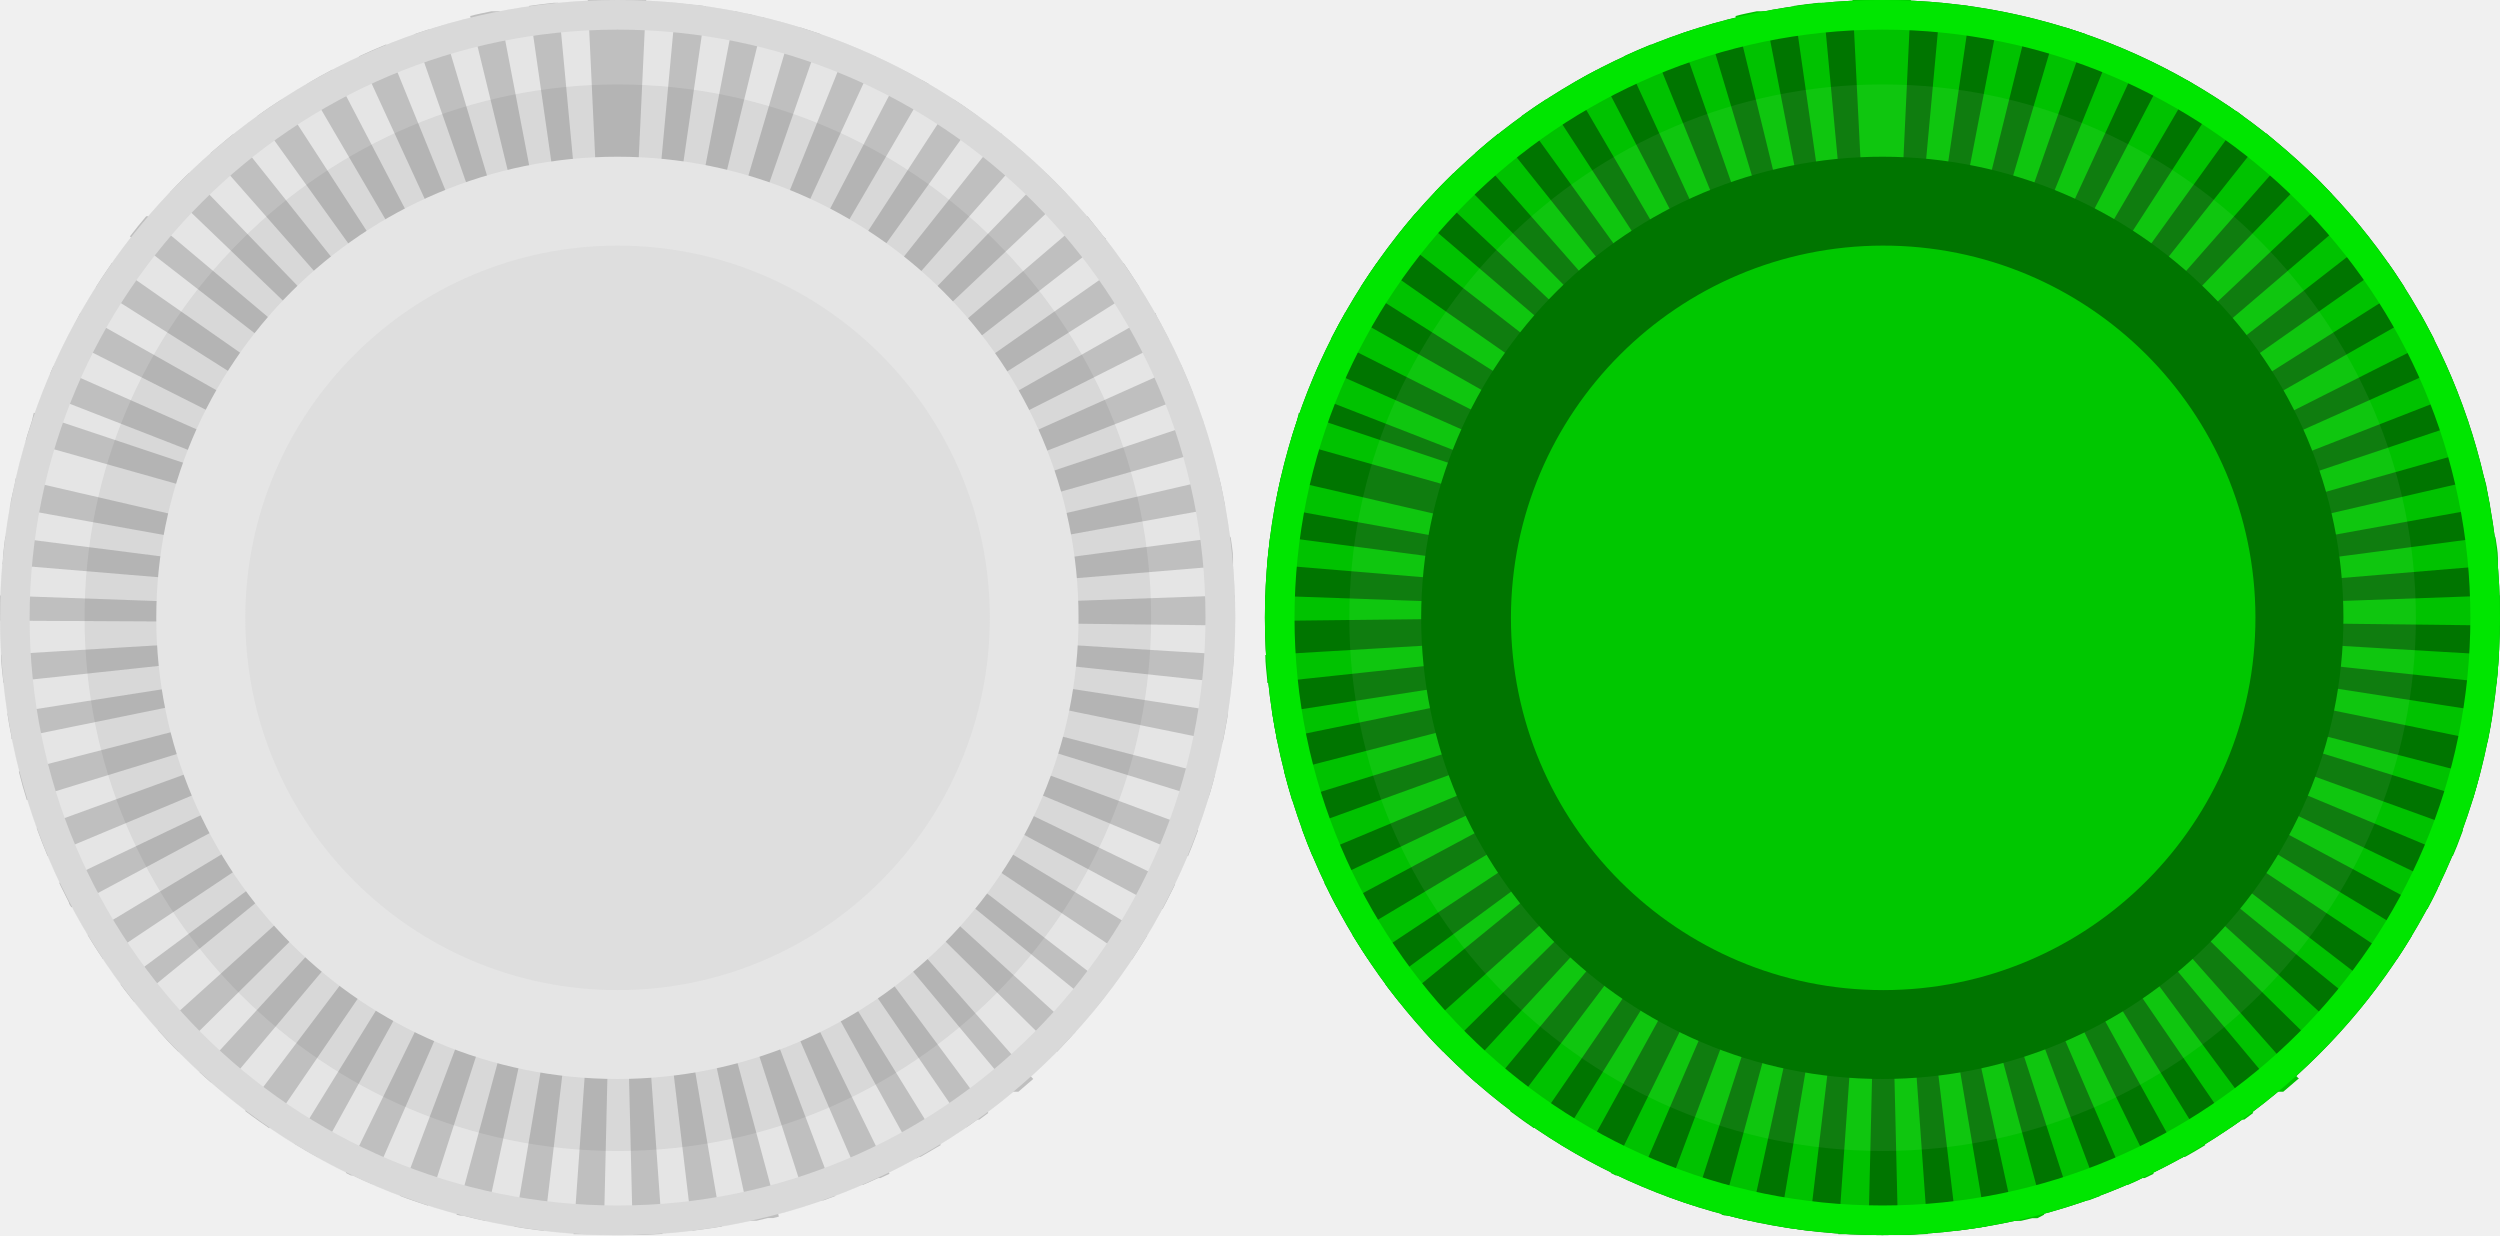
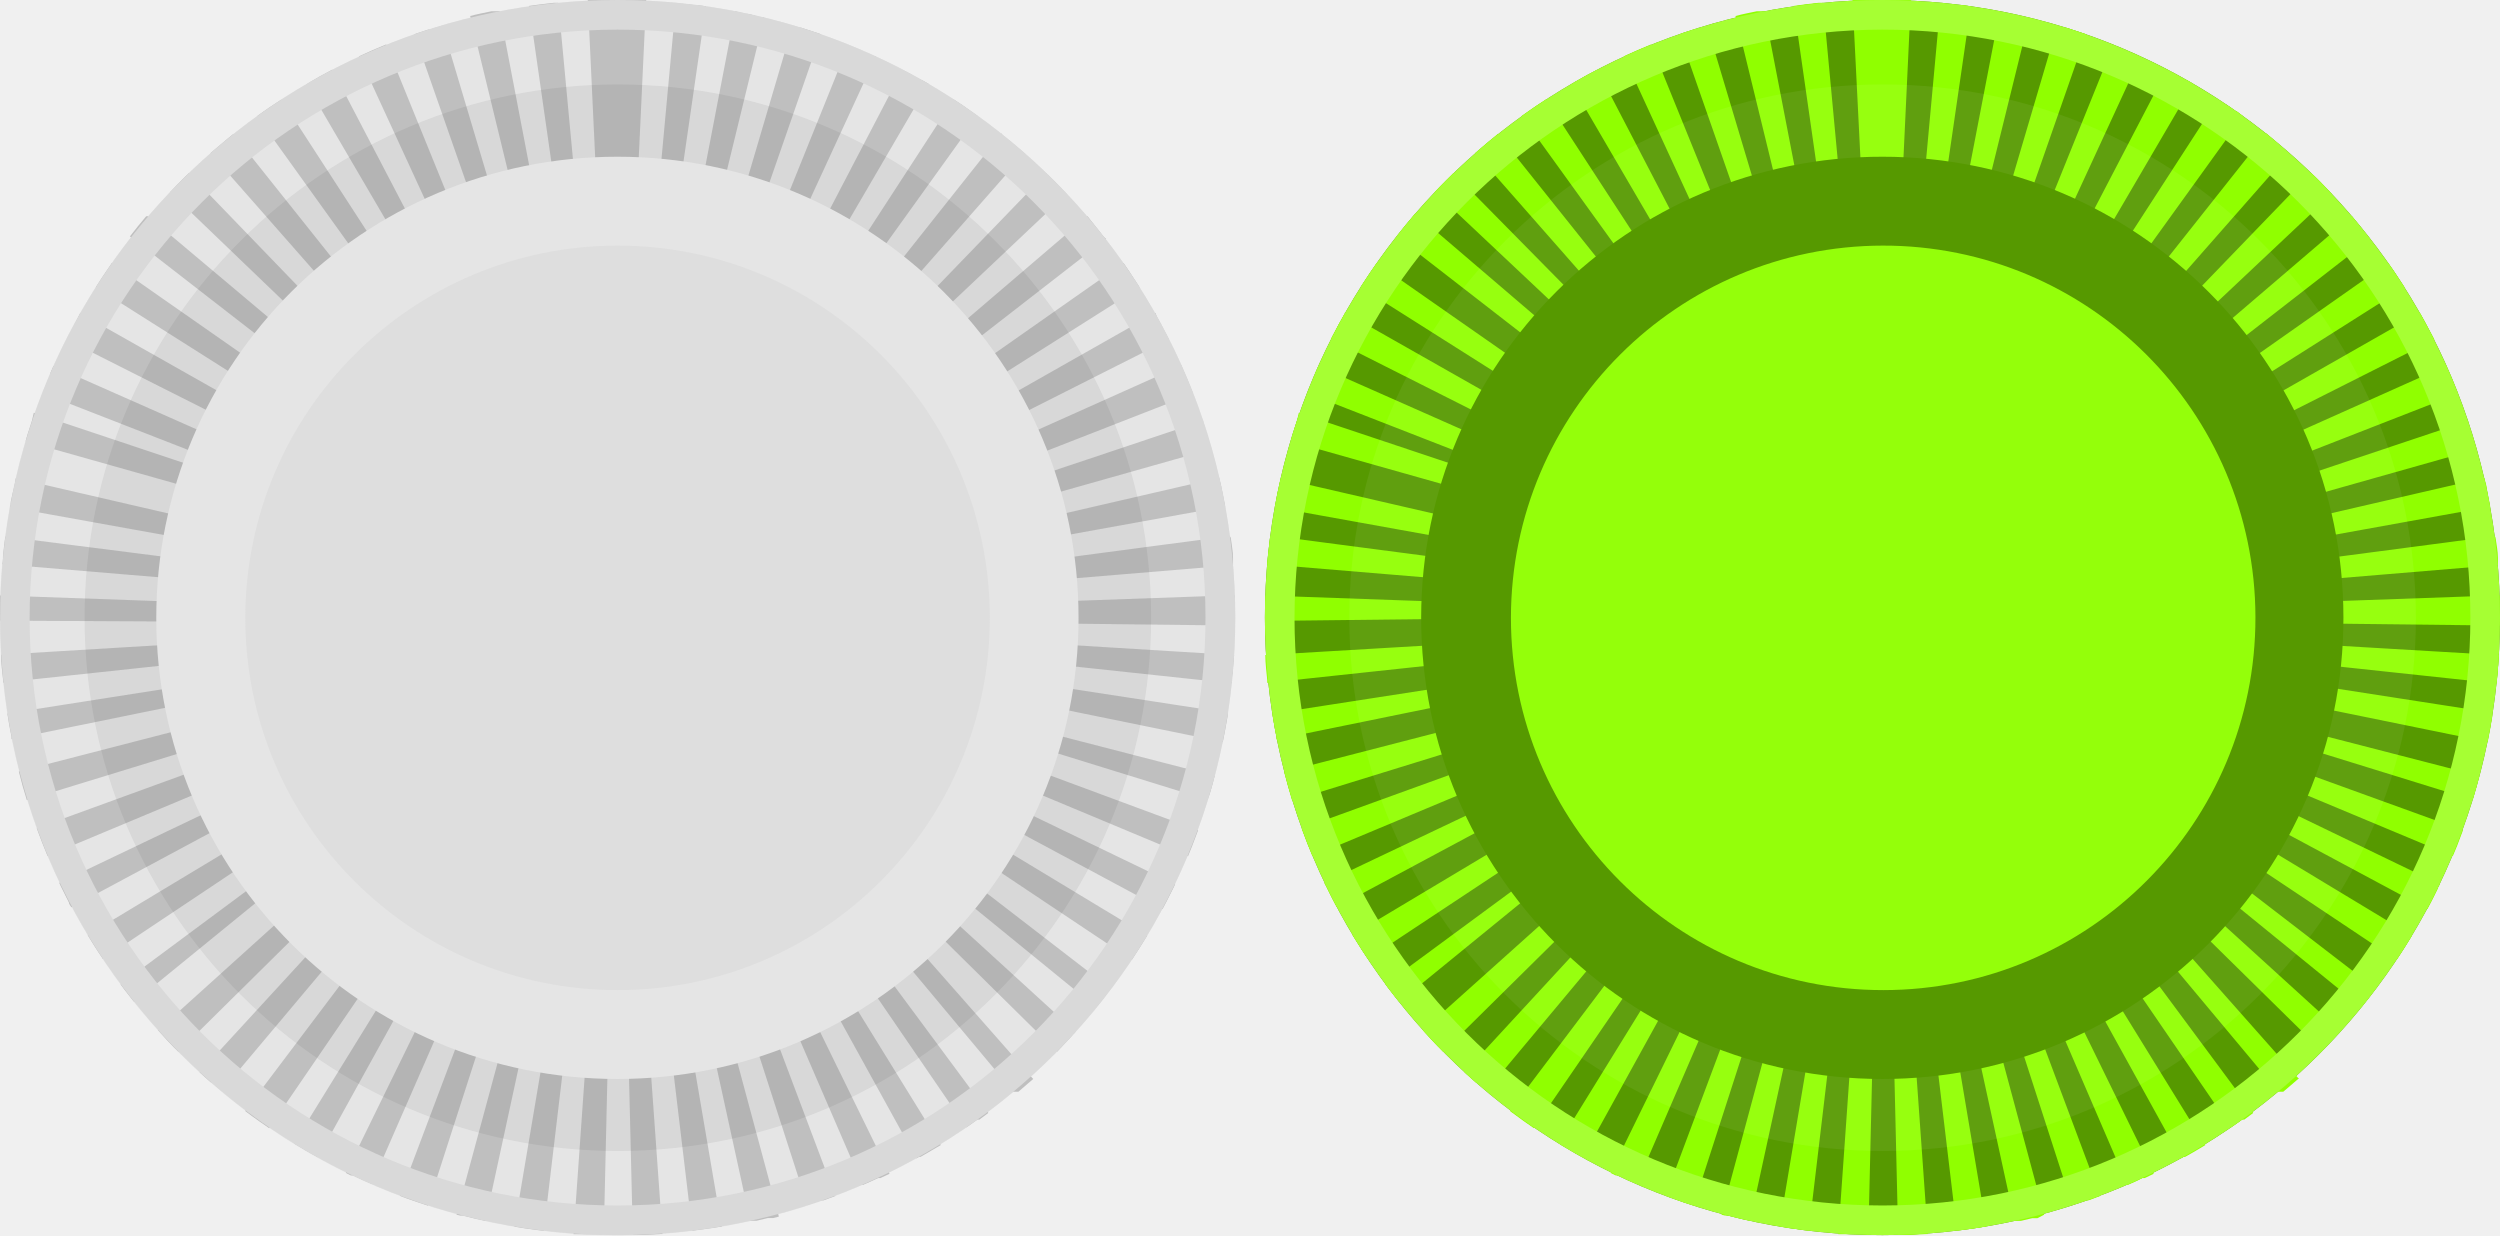
<svg xmlns="http://www.w3.org/2000/svg" id="Layer_1" data-name="Layer 1" width="168.77" height="83.38" viewBox="0 0 168.77 83.38">
  <defs>
    <style>
      .cls-1 {
-         fill: #007500;
+         fill: #569900;
      }

      .cls-2 {
-         fill: #00C200;
+         fill: #90ff00;
      }

      .cls-3 {
-         fill: #00E600;
+         fill: #a6ff33;
      }

      .cls-4 {
        opacity: 0.06;
      }

      .cls-5 {
        fill: #fff;
      }

      .cls-6 {
-         fill: #00C700;
+         fill: #94ff0a;
      }

      .cls-7 {
        fill: #e5e5e5;
      }

      .cls-8 {
        fill: #bfbfbf;
      }

      .cls-9 {
        fill: #d9d9d9;
      }

      .cls-10 {
        fill: #dedede;
      }
    </style>
  </defs>
  <g>
    <g>
      <path class="cls-1" d="M168.77,41.7A41.69,41.69,0,1,1,127.07,0,41.68,41.68,0,0,1,168.77,41.7Z" />
      <path class="cls-2" d="M127.07,0h-1.26l-.75,0,1,20q.52,0,1,0V0Zm-4,.19-.16,0h-.15c-.56.06-1.12.13-1.67.21l2.84,19.79c.35,0,.69-.09,1-.12L123.07.19Zm-3.95.57-.09,0h-.43c-.48.1-1,.2-1.44.32l4.74,19.43c.33-.08.67-.16,1-.22L119.12.76Zm-3.89,1-.8.24h0l-.06,0h0l-.06,0h0l0,0-.93.31,6.59,18.88c.32-.11.65-.22,1-.31L115.23,1.71ZM111.46,3c-.62.25-1.23.52-1.84.8L118,22c.32-.15.63-.29,1-.42L111.46,3ZM107.83,4.7c-.59.31-1.18.63-1.75,1l10.09,17.28c.29-.18.6-.35.9-.51L107.83,4.7Zm-3.45,2c-.56.36-1.11.73-1.66,1.13l11.7,16.22.86-.59L104.38,6.72Zm-3.25,2.33q-.78.63-1.53,1.29l13.18,15c.27-.23.53-.45.81-.67L101.13,9.05Zm-3,2.64-.84.84h0l0,0h0l0,0h0l0,0h0l-.43.45,14.56,13.71c.24-.25.49-.5.74-.74L98.12,11.69ZM95.38,14.6h0l0,0h0v0h0l0,0h0c-.38.45-.74.9-1.1,1.36l0,0,15.8,12.26c.21-.27.44-.54.66-.81l-15.2-13Zm-2.45,3.16-.15.23h0v0h0c-.32.46-.63.92-.93,1.39l16.9,10.7c.19-.29.38-.59.58-.87L92.93,17.76Zm-2.14,3.38-.45.81h0c-.17.31-.33.62-.49.93l17.85,9c.15-.31.32-.62.49-.92l-17.4-9.87ZM89,24.71l-.2.45h0l0,.06h0l0,.06h0c-.18.42-.35.84-.52,1.27l18.63,7.26c.13-.32.26-.64.4-1L89,24.71Zm-1.45,3.72c-.09.27-.18.54-.26.81h0v0h0v0h0v0h0v0h0v0h0v0h0v0h0v0h0v0h0v0h0v0h0v0h0v0h0v0h0v0h0s0,0,0,0h0v0h0v0h0c-.06.18-.11.36-.16.55l19.24,5.43c.1-.33.2-.66.31-1l-19-6.35Zm-1.09,3.85q-.18.8-.33,1.59c0,.13-.05.25-.07.37l19.68,3.55c.06-.34.13-.68.21-1l-19.49-4.5Zm-.71,3.94-.15,1.28h0v0h0v0h0v0h0l-.06.59,19.93,1.66c0-.35.07-.7.12-1l-19.84-2.6Zm-.33,4c0,.32,0,.64,0,1h0v0h0v.06h0v.24h0v0h0v0h0v0h0v0h0v0h0v0h0v.4l20-.23V41.7c0-.26,0-.53,0-.79l-20-.71Zm20,2.82-20,1.18c0,.57.08,1.14.13,1.7h0v0h0v0h0v0h0c0,.06,0,.12,0,.18l19.89-2.13c0-.34-.07-.69-.09-1Zm.23,2.08L85.89,48.18v0h0v0h0v0h0c.09.53.18,1.05.28,1.57h0v0h0v0h0v0h0c0,.05,0,.11,0,.17l19.59-4q-.1-.51-.18-1Zm.41,2-19.37,5c.17.65.35,1.29.54,1.93l19.11-5.9c-.1-.33-.19-.67-.28-1Zm.61,2-18.8,6.81c.23.63.47,1.25.73,1.87l18.45-7.72c-.13-.32-.26-.64-.38-1Zm.8,1.9L89.41,59.6c0,.07.07.15.11.22h0v0h0c.17.37.36.73.55,1.1h0v0h0v0h0v0h0l.17.32,17.63-9.45c-.16-.31-.32-.62-.47-.93Zm1,1.83L91.3,63.12l.3.48h0v0h0v0h0c.24.38.49.77.74,1.14L109,53.71c-.19-.29-.38-.58-.56-.88Zm1.16,1.73L93.52,66.45l.23.3h0v0h0v0h0v0h0v0h0v0h0l0,0h0v0h0v0h0v0h0v0h0v0h0v0h0l0,0h0c.23.3.47.6.71.89l15.5-12.64c-.22-.27-.44-.55-.64-.83Zm1.32,1.62L96.05,69.55c.45.49.9,1,1.37,1.45l14.23-14.06c-.25-.24-.49-.5-.72-.76Zm1.47,1.49L98.86,72.39l.76.68h.06l0,0h0l.67.57,12.82-15.35c-.27-.22-.54-.46-.79-.69ZM114,59,101.93,75l.93.68.69.48,11.3-16.5L114,59Zm1.72,1.18-10.49,17,.1.07h0l0,0h0c.5.3,1,.6,1.52.88h0l9.66-17.51-.9-.52Zm1.82,1-8.81,18,.34.17h.16l0,0h0c.42.2.84.39,1.27.57l7.93-18.36c-.31-.13-.63-.28-.94-.43Zm1.9.82-7,18.72c.63.24,1.25.45,1.89.66l6.13-19-1-.34Zm2,.63L116.21,82l.24.06h.2q.75.2,1.5.36l4.26-19.55c-.34-.07-.67-.15-1-.24Zm2,.44-3.31,19.73c.5.08,1,.16,1.51.22l.47.06,2.36-19.86c-.35,0-.69-.09-1-.15Zm2.07.25-1.41,20,.4,0h.09l1,0h.54l.47-20c-.35,0-.71,0-1,0Zm3.16,0-1,.05.47,20,.57,0h.12l1.19-.06h.12l-1.42-20Zm2.07-.25c-.34.06-.69.11-1,.15l2.37,19.86c.62-.08,1.23-.16,1.83-.26h.15l-3.32-19.73Zm2-.44c-.33.09-.67.17-1,.24L136,82.42l.22,0h.2l.76-.18h.36L138,82l-5.2-19.32Zm2-.63-1,.34,6.14,19,.92-.31H141l.77-.29-7-18.71Zm1.9-.83-.94.44L143.62,80c.35-.15.7-.3,1-.47h.16l.61-.29-8.81-18Zm1.82-1c-.3.18-.6.36-.9.52l9.67,17.51.18-.1h0l0,0h.1l0,0h0c.47-.26.92-.53,1.37-.8l-10.49-17ZM140.16,59c-.28.21-.56.42-.85.61l11.3,16.5c.25-.17.51-.35.75-.53h0l0,0h0l0,0h0l0,0h.15l0,0h0l.6-.45L140.16,59Zm1.6-1.34c-.25.24-.52.47-.78.69L153.8,73.7h.34l0,0h0l0,0h0c.34-.28.66-.57,1-.86h.06v0h0l0,0h0L141.76,57.66Zm1.47-1.49c-.23.26-.47.52-.72.77l14.23,14h0v0h0c.31-.32.62-.64.92-1h0l0,0h0v0h0l0,0h0l.32-.35L143.23,56.17Zm1.32-1.61c-.2.27-.42.55-.64.82L159.41,68h0v0h0v0h0v0h0v0h0v0h0c.2-.26.41-.52.61-.79h0l0,0h0l0,0h0v0h0a0,0,0,0,0,0,0h0l.36-.47L144.55,54.56Zm1.16-1.74c-.18.3-.37.59-.56.88l16.64,11.1.14-.21v0h0c.31-.47.61-.95.9-1.43h0l0,0h0L145.71,52.82Zm1-1.83c-.15.32-.31.63-.47.93l17.63,9.45.27-.51c.14-.28.28-.55.41-.83h0l0,0h0v0h0v0h0c0-.11.1-.22.16-.33L146.69,51Zm.8-1.9c-.12.32-.25.64-.38,1l18.45,7.71.29-.69h0v0h0v0h0v0h0c.14-.36.27-.71.4-1.06l-18.8-6.81Zm.6-2c-.08.33-.18.67-.28,1L166.93,54l.12-.41h0v0h0v0h0v0h0v0h0v0h0v0h0v0h0v0h0v0h0a0,0,0,0,1,0,0h0l.33-1.21-19.38-5Zm.42-2c0,.34-.12.68-.18,1l19.59,4c.11-.57.22-1.15.31-1.72,0-.09,0-.17,0-.25l-19.76-3.07Zm.22-2.08c0,.35,0,.7-.08,1l19.88,2.13c0-.24.05-.47.07-.71h0v0h0v0h0v0c0-.38.06-.76.08-1.14v-.06l-20-1.18Zm20-2.82-20,.71c0,.27,0,.53,0,.8V42l20,.23V41.8h0v0h0v0h0v0h0v-.09h0v0h0v-.17h0v0h0V41.2h0v0h0c0-.15,0-.29,0-.44h0v-.09h0v-.15h0c0-.09,0-.18,0-.27Zm-.33-4-19.83,2.61c0,.34.08.69.11,1l19.93-1.66c0-.16,0-.31,0-.47h0v0h0v0h0v0h0v0h0c0-.46-.1-.92-.16-1.37Zm-.71-3.93-19.49,4.5c.08.33.15.68.21,1l19.68-3.56-.18-.95h0v0h0v0h0v0h0v0h0v0h0v0h0v0h0v0h0v0h0v0h0v0h0l-.06-.32h0v-.06h0v0h0l-.06-.24Zm-1.09-3.85-19,6.36q.16.49.3,1l19.25-5.44h0v0h0v0h0v0h0c-.14-.49-.29-1-.45-1.46h0v0h0c0-.1-.07-.19-.1-.29Zm-1.45-3.73L146.9,32.85c.14.32.27.64.4,1l18.63-7.27c-.24-.62-.5-1.24-.77-1.85Zm-1.81-3.57L146,31c.17.3.34.61.49.92l17.85-9c-.27-.52-.54-1-.83-1.55h0v0h0l0,0h0v0h0v0h0v0h0v0h0v0h0Zm-2.14-3.37-16.36,11.5c.2.28.39.57.58.86l16.89-10.7-.13-.2h0v0h0l-.66-1h0v0h0l-.27-.38Zm-2.45-3.16-15.19,13q.33.39.66.81L160,16.14l-.11-.15h0l0,0h0l0,0h0l0,0h0v0h0l0,0h0l0,0h0l0,0h0l0,0h0l0,0h0v0h0v0h0v0h0v0h0v0h0v0h0v0h0v0h0v0h0v0h0v0h0v0h0l0,0h0l0,0h0l0,0h0l0,0h0l0,0h0l0,0h0l0,0h0l0,0h0l0,0h0l0,0h0l0,0h0l0,0h0l0,0h0l0,0h0l0,0h0l0,0h0l0,0h0v0h0l0,0h0l0,0h0l-.13-.15ZM156,11.68l-13.89,14.4.74.74L157.42,13.1h0c-.46-.49-.92-1-1.4-1.42ZM153,9,140.56,24.7c.27.21.54.44.8.67l13.18-15-.23-.21h0v0h0L153,9Zm-3.25-2.33L138.87,23.48c.29.19.58.38.86.59L151.42,7.84,151,7.51h-.06l-.51-.36h-.08l-.55-.36Zm-3.45-2-9.24,17.74c.31.16.61.33.91.5L148.06,5.66l-.43-.25h0l-.06,0h0l0,0h0c-.4-.23-.8-.44-1.21-.66ZM142.68,3l-7.49,18.54.95.41,8.38-18.16h-.32c-.5-.23-1-.44-1.52-.65ZM138.9,1.7l-5.66,19.18,1,.32,6.59-18.89-1.34-.44h-.15l-.42-.13ZM135,.76l-3.79,19.63,1,.22L137,1.18h-.23l-.82-.19h-.23c-.23-.06-.45-.1-.67-.14Zm-4-.57L129.17,20.1c.35,0,.7.07,1,.12L133.05.42l-.5-.06h-.21l-.9-.1h-.11l-.27,0Zm-4-.19V20l1.06,0,.94-20c-.41,0-.81,0-1.22,0h-.78Z" />
    </g>
    <path class="cls-3" d="M127.07,2A39.69,39.69,0,1,1,87.39,41.7,39.75,39.75,0,0,1,127.07,2m0-2a41.69,41.69,0,1,0,41.7,41.7A41.69,41.69,0,0,0,127.07,0Z" />
    <g class="cls-4">
      <path class="cls-5" d="M163.09,41.7a36,36,0,1,1-36-36A36,36,0,0,1,163.09,41.7Z" />
    </g>
    <g>
      <path class="cls-6" d="M127.07,69.83A28.13,28.13,0,1,1,155.2,41.7,28.15,28.15,0,0,1,127.07,69.83Z" />
      <path class="cls-1" d="M127.07,16.58A25.13,25.13,0,1,1,102,41.7a25.15,25.15,0,0,1,25.12-25.12m0-6A31.13,31.13,0,1,0,158.2,41.7a31.12,31.12,0,0,0-31.13-31.12Z" />
    </g>
  </g>
  <g id="LS_pressed" data-name="LS pressed">
    <g>
      <path class="cls-7" d="M83.39,41.7A41.7,41.7,0,1,1,41.69,0,41.69,41.69,0,0,1,83.39,41.7Z" />
      <path class="cls-8" d="M41.69,0H40.43l-.75,0,.94,20,1.07,0V0Zm-4,.19-.17,0h-.14c-.56.06-1.12.13-1.67.21l2.84,19.79c.34,0,.69-.09,1-.12L37.69.19Zm-4,.57-.09,0h-.42c-.48.1-1,.2-1.44.32l4.73,19.43c.34-.08.68-.16,1-.22L33.73.76Zm-3.88,1-.8.24h0L29,2h0l-.05,0h0l-.05,0-.93.31,6.6,18.88c.32-.11.65-.22,1-.31L29.85,1.71ZM26.07,3c-.62.25-1.23.52-1.83.8L32.62,22c.31-.15.63-.29,1-.42L26.07,3ZM22.44,4.7c-.59.31-1.17.63-1.75,1L30.78,22.94c.3-.18.6-.35.91-.51L22.44,4.7ZM19,6.72c-.56.36-1.11.73-1.65,1.13L29,24.07c.29-.2.57-.4.87-.59L19,6.72ZM15.75,9.05c-.53.42-1,.85-1.54,1.29l13.19,15c.26-.23.53-.45.8-.67L15.75,9.05Zm-3,2.64c-.29.27-.56.55-.84.84h0l0,0h0v0h0v0h0l-.43.45L25.9,26.82c.23-.25.48-.5.73-.74L12.74,11.69ZM10,14.6h0v0h0v0H9.87v0h0c-.38.45-.75.9-1.1,1.36l0,0,15.8,12.26q.32-.4.66-.81L10,14.6ZM7.55,17.76,7.39,18h0v0h0c-.32.46-.62.92-.92,1.39l16.9,10.7c.18-.29.38-.59.58-.87L7.55,17.76ZM5.41,21.14,5,22H5l-.49.93,17.85,9c.16-.31.32-.62.5-.92L5.41,21.14Zm-1.8,3.57c-.07.15-.14.3-.2.45h0l0,.06h0a.14.14,0,0,0,0,.06h0c-.18.42-.36.84-.52,1.27l18.63,7.26c.13-.32.26-.64.4-1L3.61,24.71ZM2.15,28.43c-.09.27-.17.54-.26.81h0v0h0v0h0v0h0v0h0v0h0v0h0v0h0v0h0v0h0v0h0v0h0v0h0v0h0v0h0v0h0s0,0,0,0h0v0h0v0h0c-.06.18-.11.36-.16.55l19.25,5.43q.13-.5.3-1l-19-6.35ZM1.07,32.28C1,32.81.83,33.34.73,33.87c0,.13,0,.25-.07.37l19.69,3.55c.06-.34.13-.68.2-1L1.07,32.28ZM.36,36.22c-.06.42-.11.85-.15,1.28h0v0h0v0h0v0h0c0,.2,0,.39-.05.59l19.93,1.66c0-.35.07-.7.11-1L.36,36.22ZM0,40.2l0,1H0v0H0v.06H0v.24H0v0H0v0H0v0H0v0H0v0H0v0H0c0,.13,0,.27,0,.4L20,42V41.7c0-.26,0-.53,0-.79L0,40.2ZM20,43,.07,44.2c0,.57.08,1.14.14,1.7h0v0h0v0h0v0h0a1.1,1.1,0,0,0,0,.18l19.88-2.13c0-.34-.06-.69-.08-1Zm.22,2.08L.5,48.17v0h0v0h0v0h0c.08.53.17,1.05.28,1.57h0v0h0v0h0v0h0l0,.16,19.59-4c-.06-.34-.13-.68-.18-1Zm.42,2-19.37,5c.16.65.34,1.29.54,1.93L21,48.12c-.1-.33-.2-.67-.28-1Zm.61,2L2.48,55.91c.23.63.47,1.25.73,1.87l18.45-7.72c-.13-.32-.26-.64-.37-1Zm.79,1.9L4,59.6l.1.22h0v0h0c.18.37.36.73.55,1.1h0l0,0h0v0h0v0h0c0,.11.11.22.17.33l17.62-9.46c-.16-.31-.32-.62-.47-.93Zm1,1.83L5.92,63.12l.29.48h0v0h0v0h0c.24.38.49.77.74,1.14l16.63-11.1c-.19-.29-.38-.58-.55-.88Zm1.15,1.73L8.14,66.45l.22.3h0l0,0h0l0,0h0l0,0h0l0,0h0v0h0v0h0v0h0v0h0v0h0l0,0h0l0,0h0l0,0h0l0,0h0c.23.3.46.6.7.89l15.5-12.64c-.22-.27-.43-.55-.64-.83Zm1.32,1.62L10.67,69.55c.44.49.9,1,1.37,1.45L26.26,56.94c-.24-.24-.49-.5-.72-.76ZM27,57.67,13.48,72.39c.25.23.5.46.76.68h.06l0,0h0l.66.57L27.8,58.36c-.27-.22-.53-.46-.79-.69ZM28.62,59,16.55,75c.3.23.61.46.93.68l.69.48,11.29-16.5c-.28-.2-.57-.4-.84-.61Zm1.72,1.18-10.49,17,.1.07h0l0,0h0c.5.3,1,.6,1.52.88h0l9.67-17.51c-.31-.17-.61-.34-.9-.52Zm1.82,1-8.81,18,.33.17h.16l0,0h0q.63.3,1.26.57L33.1,61.62c-.32-.13-.64-.28-.94-.43Zm1.9.82L27,80.73c.62.24,1.25.45,1.89.66l6.12-19-1-.34Zm2,.63L30.82,82l.24.06h.21q.74.2,1.5.36L37,62.88c-.34-.07-.68-.15-1-.24Zm2,.44L34.73,82.81c.5.08,1,.16,1.51.22l.47.06,2.36-19.86c-.34,0-.69-.09-1-.15Zm2.07.25-1.41,20,.41,0h.09l1,0h.54l.46-20c-.35,0-.7,0-1,0Zm3.16,0-1.05.05.48,20,.56,0h.13l1.18-.06h.13l-1.43-20Zm2.08-.25c-.34.06-.69.11-1,.15l2.37,19.86c.61-.08,1.22-.16,1.83-.26h.15L45.35,63.08Zm2-.44c-.33.09-.67.17-1,.24l4.27,19.54.22,0h.21l.76-.18h.36l.39-.1-5.2-19.32Zm2-.63-1,.34,6.13,19,.92-.31h.19l.78-.29L49.33,62Zm1.91-.83-1,.44L58.23,80c.35-.15.7-.3,1.05-.47h.15l.62-.29-8.81-18Zm1.81-1c-.29.18-.59.36-.89.52l9.66,17.51.18-.1h0l0,0h.1l0,0h0l1.37-.8-10.5-17ZM54.77,59c-.27.21-.56.42-.84.61l11.3,16.5.75-.53h0l0,0h0l0,0h0l0,0h.14l0,0h0l.6-.45L54.77,59Zm1.61-1.34c-.26.24-.52.47-.79.69L68.41,73.7h.34l0,0h0l0,0h0l1-.86h0l0,0h0l0,0h0L56.38,57.66Zm1.47-1.49c-.23.26-.48.52-.72.77L71.36,71h0l0,0h0l.93-1h0l0,0h0v0h0l0,0h0c.1-.12.21-.24.32-.35L57.85,56.17Zm1.32-1.61c-.21.27-.42.55-.64.82L74,68h0l0,0h0v0h0l0,0h0l0,0h0l0,0h0c.21-.26.42-.52.62-.79h0l0,0h0v0h0v0h0a0,0,0,0,0,0,0h0c.11-.16.23-.31.35-.47L59.17,54.56Zm1.15-1.74c-.17.3-.36.59-.55.88L76.4,64.8l.14-.21,0,0h0c.31-.47.61-.95.9-1.43h0v0h0L60.32,52.82Zm1-1.83c-.14.32-.3.63-.46.93l17.62,9.45.27-.51.42-.83h0v0h0v0h0v0h0c.06-.11.11-.22.16-.33L61.3,51Zm.8-1.9c-.12.32-.24.64-.37,1l18.45,7.71c.1-.23.19-.46.28-.69h0v0h0v0h0v0h0c.13-.36.27-.71.4-1.06L62.1,49.09Zm.61-2c-.09.33-.18.67-.28,1L81.54,54c0-.14.08-.27.13-.41h0v0h0v0h0v0h0v0h0v0h0v0h0v0h0v0h0v0h0a0,0,0,0,0,0,0h0c.12-.4.23-.81.33-1.21l-19.37-5Zm.41-2q-.07.51-.18,1l19.59,4c.12-.57.22-1.15.32-1.72a1.87,1.87,0,0,1,0-.25L63.12,45.09ZM63.35,43c0,.35-.05.7-.09,1l19.89,2.13c0-.24,0-.47.07-.71h0v0h0v0h0v0c0-.38.06-.76.09-1.14v-.06L63.35,43Zm20-2.82-20,.71c0,.27,0,.53,0,.8V42l20,.23V41.8h0v0h0v0h0v0h0v-.09h0v0h0v-.17h0v0h0V41.2h0v0h0c0-.15,0-.29,0-.44h0v-.09h0v-.15h0a2.44,2.44,0,0,1,0-.27Zm-.33-4L63.2,38.81c0,.34.08.69.11,1l19.93-1.66c0-.16,0-.31,0-.47h0v0h0v0h0v0h0v0h0c0-.46-.1-.92-.15-1.37Zm-.72-3.93-19.48,4.5.21,1,19.68-3.56c-.06-.31-.12-.63-.19-.95h0v0h0v0h0v0h0v0h0v0h0v0h0v0h0v0h0v0h0v0h0v0h0l-.07-.32h0v-.06h0v0h0l-.06-.24Zm-1.08-3.85-19,6.36q.16.49.3,1l19.25-5.44h0v0h0v0h0v0h0c-.14-.49-.29-1-.45-1.46h0v0h0c0-.1-.07-.19-.1-.29Zm-1.46-3.73L61.51,32.85c.14.32.28.64.4,1l18.63-7.27c-.24-.62-.5-1.24-.77-1.85ZM78,21.12,60.58,31c.17.3.33.61.49.92l17.84-9c-.26-.52-.54-1-.82-1.55h0l0,0h0v0h0l0,0h0v0h0v0h0v0h0v0h0Zm-2.14-3.37L59.46,29.25c.2.28.4.57.58.86l16.9-10.7-.13-.2h0l0,0h0c-.21-.33-.43-.66-.65-1h0v0h0l-.26-.38Zm-2.45-3.16-15.2,13q.34.39.66.81l15.8-12.27L74.52,16h0l0,0h0v0h0v0h0v0h0v0h0l0,0h0l0,0h0l0,0h0l0,0h0l0,0h0l0,0h0l0,0h0l0,0h0l0,0h0l0,0h0l0,0h0v0h0v0h0v0h0v0h0v0h0v0h0v0h0l0,0h0l0,0h0l0,0h0l0,0h0l0,0h0l0,0h0l0,0h0l0,0h0l0,0h0l0,0h0l0,0h0v0h0v0h0v0h0v0h0v0h0l-.12-.15Zm-2.75-2.91L56.75,26.08c.25.24.5.49.73.74L72,13.1h0c-.46-.49-.93-1-1.41-1.42ZM67.62,9,55.17,24.7c.28.21.55.44.81.67l13.18-15-.23-.21h0l0,0h0c-.41-.35-.83-.7-1.26-1ZM64.38,6.71,53.48,23.48c.29.19.58.38.86.59L66,7.84l-.46-.33h0L65,7.12h0l0,0h0l0,0h0l-.55-.36Zm-3.45-2L51.69,22.43l.91.5L62.68,5.66l-.44-.25h0l-.05,0h0l0,0h0c-.4-.23-.81-.44-1.21-.66ZM57.29,3,49.81,21.56l.95.41L59.13,3.81h-.31c-.5-.23-1-.44-1.53-.65ZM53.52,1.7,47.86,20.88l1,.32L55.42,2.31l-1.33-.44h-.15l-.42-.13ZM49.63.76,45.85,20.39l1,.22L51.59,1.18h-.23L50.54.94H50.3L49.63.76Zm-4-.57L43.79,20.1c.34,0,.69.07,1,.12L47.66.42l-.5-.06H47l-.9-.1H46l-.27,0Zm-4-.19V20l1.05,0,.94-20c-.4,0-.81,0-1.21,0h-.78Z" />
    </g>
    <path class="cls-9" d="M41.69,2A39.69,39.69,0,1,1,2,41.7,39.75,39.75,0,0,1,41.69,2m0-2a41.69,41.69,0,1,0,41.7,41.7A41.69,41.69,0,0,0,41.69,0Z" />
    <g class="cls-4">
      <path d="M77.71,41.7a36,36,0,1,1-36-36A36,36,0,0,1,77.71,41.7Z" />
    </g>
    <g>
      <path class="cls-10" d="M41.69,69.83A28.13,28.13,0,1,1,69.81,41.7,28.16,28.16,0,0,1,41.69,69.83Z" />
      <path class="cls-7" d="M41.69,16.58A25.13,25.13,0,1,1,16.56,41.7,25.15,25.15,0,0,1,41.69,16.58m0-6A31.13,31.13,0,1,0,72.81,41.7,31.12,31.12,0,0,0,41.69,10.58Z" />
    </g>
  </g>
</svg>
